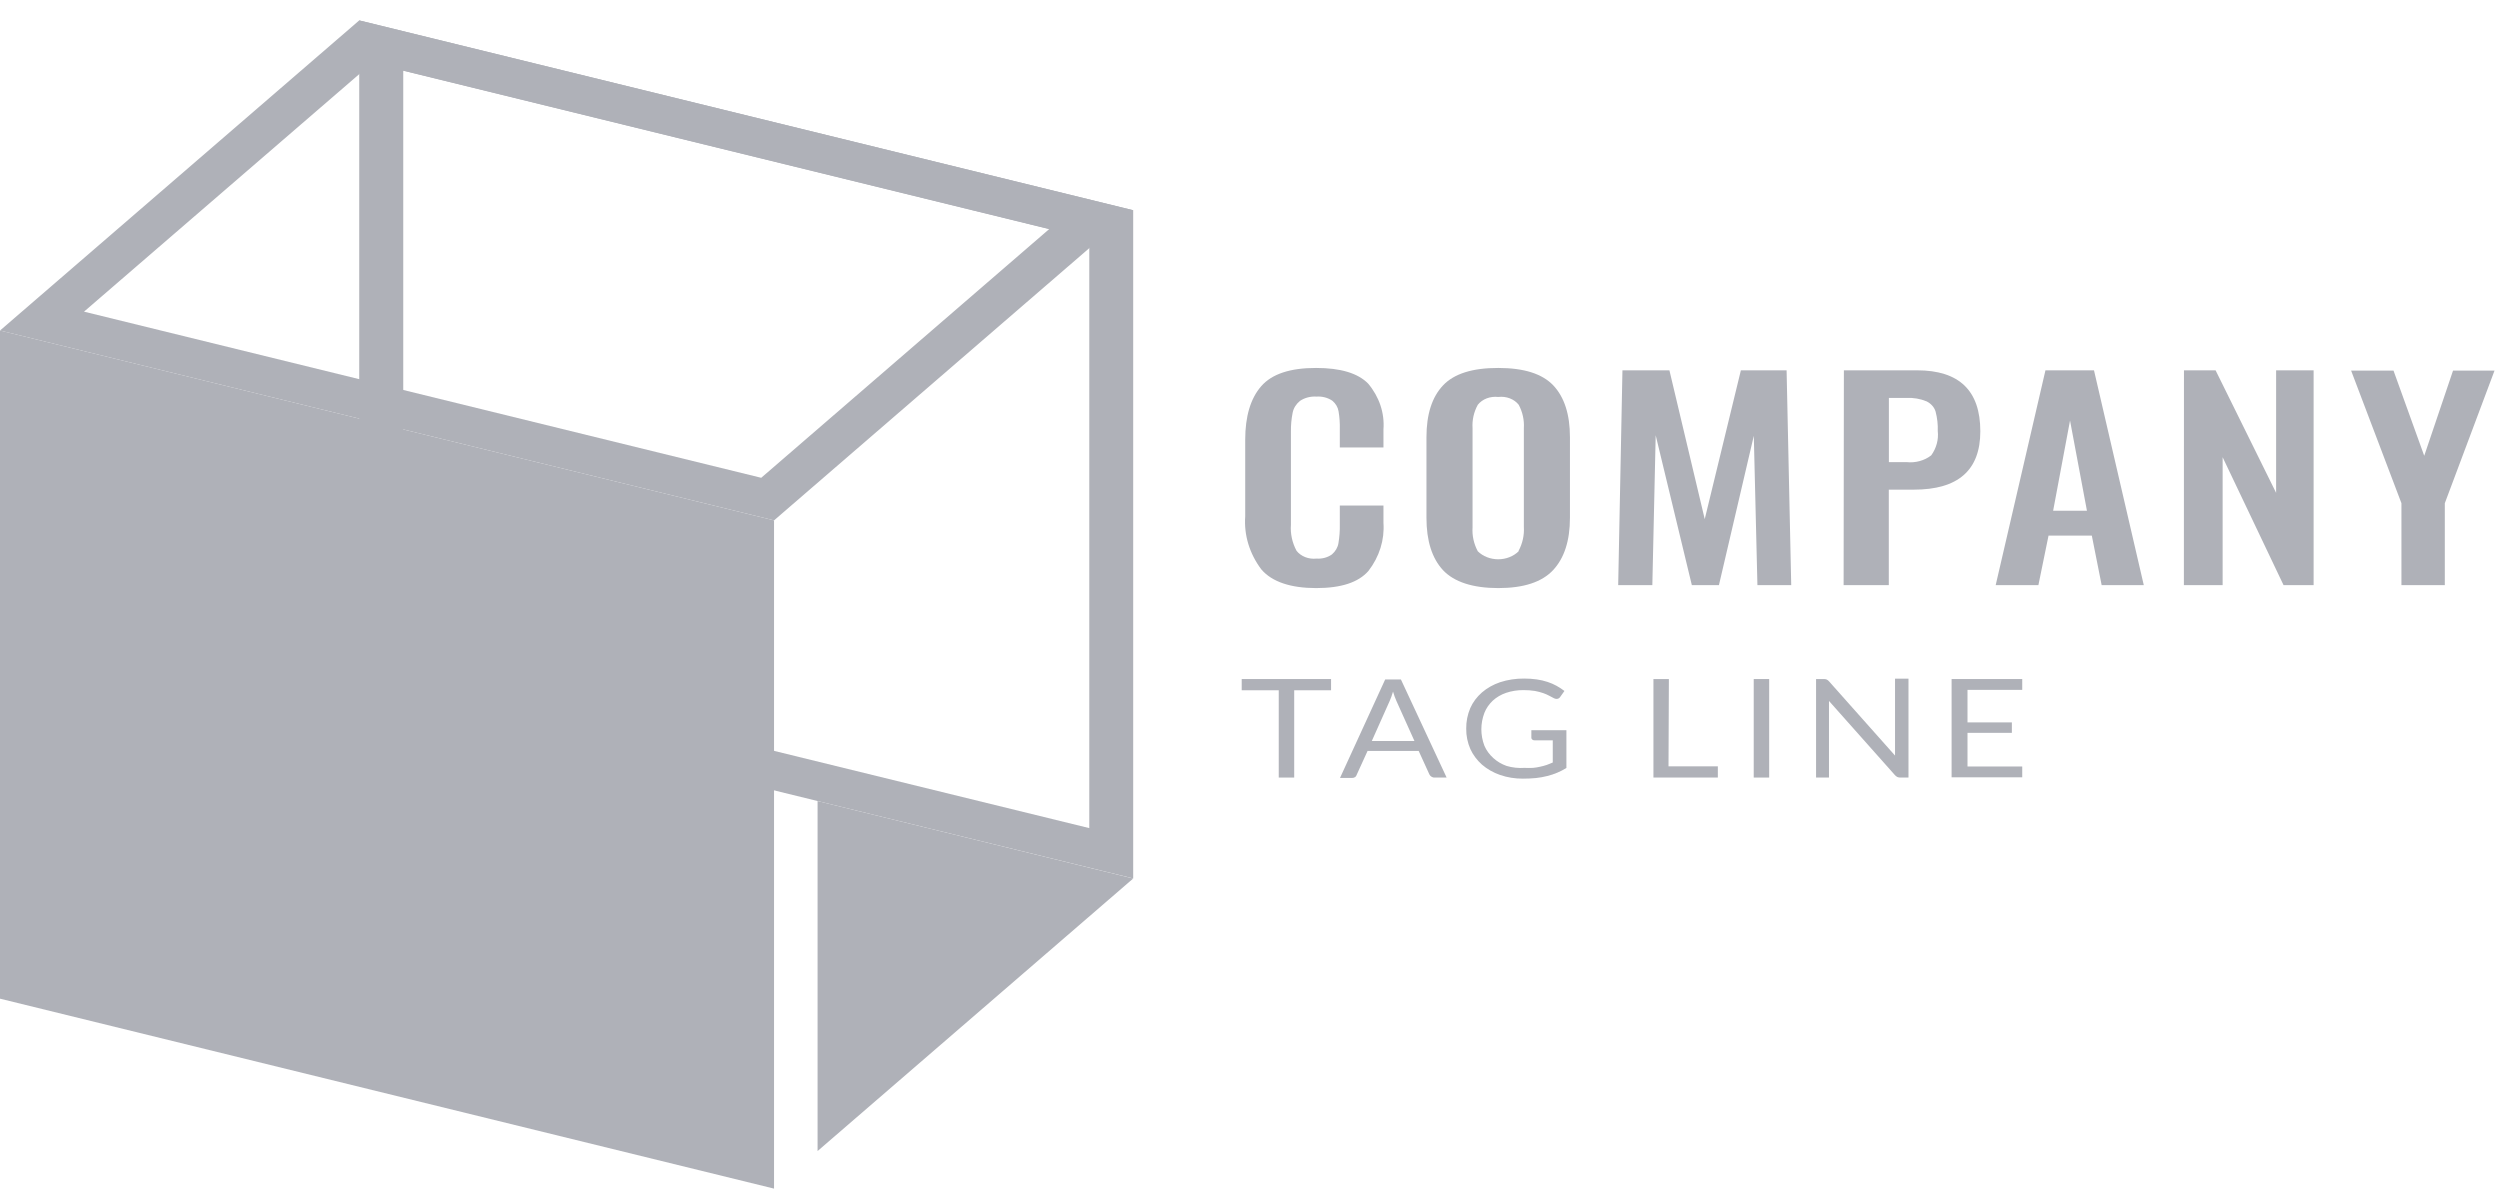
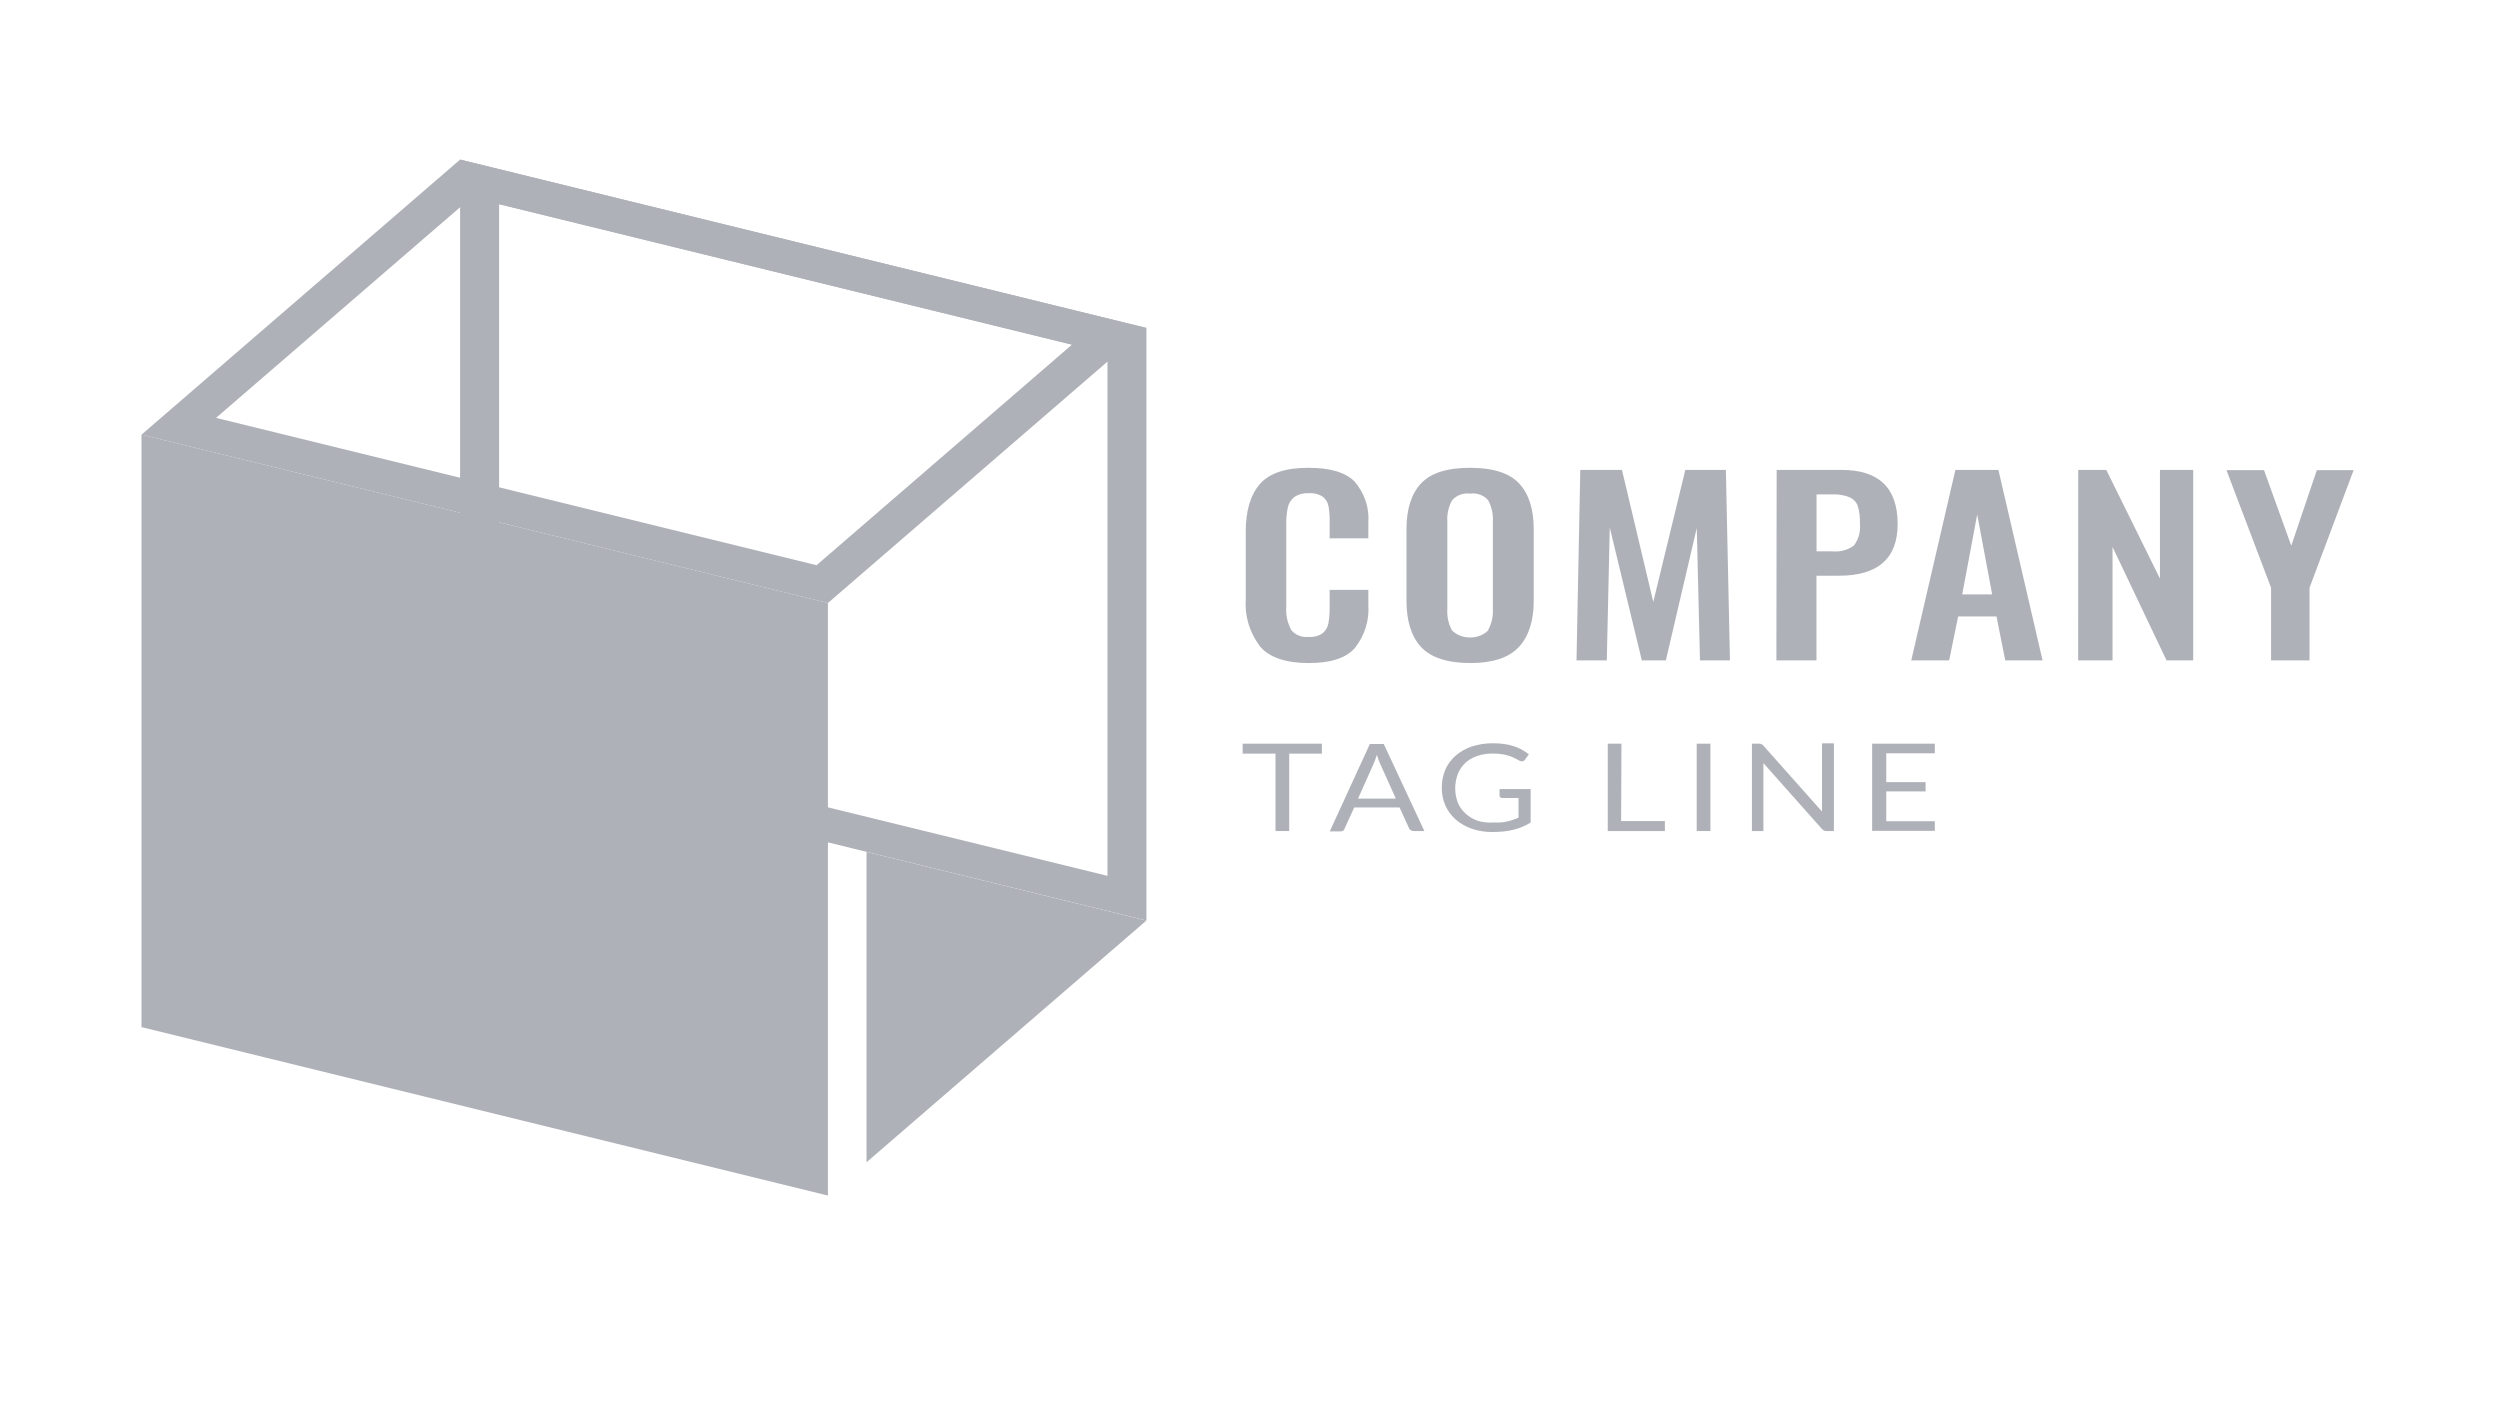
- <svg xmlns="http://www.w3.org/2000/svg" width="94" height="45" viewBox="0 0 94 45" fill="none">
-   <path d="M47.425 21.408C46.982 20.818 46.77 20.121 46.82 19.42V16.536C46.82 15.653 47.021 14.981 47.422 14.521C47.822 14.062 48.511 13.833 49.487 13.835C50.404 13.835 51.056 14.031 51.441 14.422C51.861 14.921 52.065 15.531 52.018 16.146V16.824H50.377V16.137C50.383 15.913 50.367 15.688 50.33 15.466C50.306 15.314 50.223 15.173 50.095 15.067C49.927 14.953 49.715 14.897 49.501 14.912C49.276 14.897 49.053 14.956 48.876 15.076C48.733 15.194 48.637 15.348 48.604 15.516C48.557 15.751 48.535 15.99 48.539 16.229V19.728C48.513 20.065 48.586 20.403 48.75 20.71C48.831 20.814 48.945 20.896 49.077 20.948C49.21 21 49.356 21.019 49.501 21.003C49.711 21.018 49.919 20.962 50.082 20.845C50.215 20.73 50.301 20.581 50.326 20.42C50.364 20.188 50.382 19.953 50.377 19.719V19.009H52.018V19.657C52.064 20.299 51.865 20.936 51.451 21.47C51.074 21.898 50.431 22.112 49.487 22.112C48.543 22.112 47.829 21.883 47.425 21.408Z" fill="#AFB1B8" />
-   <path d="M54.257 21.438C53.842 20.989 53.635 20.335 53.635 19.47V16.437C53.635 15.58 53.842 14.932 54.257 14.492C54.671 14.052 55.364 13.833 56.336 13.835C57.301 13.835 57.99 14.054 58.405 14.492C58.819 14.932 59.03 15.58 59.03 16.437V19.47C59.03 20.326 58.819 20.983 58.398 21.435C57.977 21.886 57.291 22.112 56.336 22.112C55.381 22.112 54.675 21.883 54.257 21.438ZM57.1 20.71C57.249 20.429 57.316 20.121 57.297 19.813V16.099C57.316 15.797 57.25 15.495 57.104 15.22C57.02 15.113 56.904 15.03 56.769 14.978C56.633 14.926 56.483 14.908 56.336 14.926C56.188 14.909 56.038 14.927 55.902 14.978C55.766 15.03 55.649 15.114 55.565 15.22C55.415 15.494 55.348 15.796 55.368 16.099V19.83C55.347 20.139 55.415 20.447 55.565 20.728C55.66 20.822 55.779 20.898 55.911 20.95C56.043 21.002 56.187 21.029 56.333 21.029C56.478 21.029 56.622 21.002 56.754 20.95C56.887 20.898 57.005 20.822 57.1 20.728V20.71Z" fill="#AFB1B8" />
-   <path d="M61.004 13.924H62.77L64.098 19.519L65.457 13.924H67.176L67.35 22H66.079L65.943 16.387L64.632 22H63.613L62.254 16.366L62.128 22H60.844L61.004 13.924Z" fill="#AFB1B8" />
-   <path d="M69.33 13.924H72.082C73.667 13.924 74.46 14.688 74.46 16.217C74.46 17.681 73.625 18.413 71.956 18.411H71.019V22H69.32L69.33 13.924ZM71.681 17.375C71.849 17.394 72.019 17.381 72.181 17.336C72.342 17.292 72.49 17.219 72.615 17.12C72.81 16.848 72.896 16.527 72.86 16.208C72.869 15.962 72.841 15.715 72.778 15.475C72.754 15.395 72.712 15.319 72.653 15.253C72.595 15.187 72.522 15.132 72.439 15.091C72.203 14.993 71.942 14.949 71.681 14.962H71.022V17.375H71.681Z" fill="#AFB1B8" />
-   <path d="M76.909 13.924H78.734L80.606 22H79.022L78.652 20.138H77.025L76.644 22H75.038L76.909 13.924ZM78.469 19.203L77.833 15.812L77.198 19.203H78.469Z" fill="#AFB1B8" />
-   <path d="M82.117 13.924H83.306L85.582 18.531V13.924H86.992V22H85.861L83.571 17.191V22H82.114L82.117 13.924Z" fill="#AFB1B8" />
-   <path d="M90.294 18.921L88.402 13.935H89.996L91.151 17.138L92.234 13.935H93.794L91.925 18.921V22H90.294V18.921Z" fill="#AFB1B8" />
-   <path d="M50.048 25.532V25.954H48.662V29.236H48.081V25.954H46.688V25.532H50.048Z" fill="#AFB1B8" />
-   <path d="M54.393 29.236H53.944C53.899 29.239 53.854 29.226 53.819 29.201C53.785 29.179 53.759 29.15 53.744 29.116L53.343 28.236H51.42L51.019 29.116C51.008 29.153 50.987 29.187 50.958 29.216C50.922 29.24 50.878 29.253 50.832 29.251H50.384L52.083 25.547H52.674L54.393 29.236ZM51.58 27.861H53.183L52.504 26.353C52.454 26.239 52.412 26.123 52.378 26.004C52.354 26.075 52.334 26.142 52.314 26.201L52.252 26.356L51.58 27.861Z" fill="#AFB1B8" />
-   <path d="M57.321 28.872C57.428 28.877 57.534 28.877 57.64 28.872C57.732 28.864 57.823 28.849 57.912 28.828C57.995 28.811 58.077 28.788 58.157 28.761C58.232 28.735 58.306 28.702 58.384 28.67V27.837H57.705C57.688 27.838 57.671 27.836 57.656 27.831C57.64 27.826 57.625 27.818 57.613 27.808C57.602 27.799 57.593 27.789 57.587 27.777C57.581 27.765 57.579 27.753 57.579 27.74V27.456H58.897V28.875C58.79 28.942 58.676 29.001 58.558 29.051C58.437 29.103 58.31 29.145 58.181 29.177C58.042 29.213 57.9 29.238 57.756 29.254C57.591 29.27 57.426 29.277 57.26 29.277C56.967 29.279 56.676 29.233 56.404 29.139C56.15 29.051 55.918 28.919 55.724 28.752C55.535 28.583 55.386 28.384 55.286 28.166C55.179 27.92 55.126 27.659 55.13 27.397C55.126 27.133 55.178 26.871 55.283 26.623C55.38 26.403 55.53 26.203 55.721 26.036C55.915 25.869 56.146 25.739 56.401 25.652C56.691 25.557 57 25.511 57.311 25.514C57.469 25.514 57.627 25.524 57.783 25.546C57.921 25.566 58.057 25.597 58.187 25.64C58.306 25.678 58.42 25.728 58.527 25.787C58.631 25.845 58.73 25.909 58.823 25.98L58.66 26.209C58.647 26.23 58.628 26.247 58.605 26.26C58.581 26.272 58.554 26.279 58.527 26.279C58.489 26.278 58.453 26.268 58.422 26.25C58.371 26.227 58.316 26.197 58.255 26.162C58.183 26.123 58.107 26.09 58.028 26.062C57.926 26.027 57.822 26 57.715 25.98C57.573 25.958 57.428 25.947 57.284 25.948C57.06 25.946 56.837 25.981 56.628 26.051C56.439 26.116 56.269 26.216 56.129 26.344C55.988 26.477 55.88 26.634 55.813 26.805C55.661 27.206 55.661 27.638 55.813 28.039C55.887 28.213 56.003 28.372 56.153 28.506C56.292 28.633 56.461 28.733 56.648 28.799C56.864 28.863 57.093 28.888 57.321 28.872Z" fill="#AFB1B8" />
-   <path d="M62.736 28.814H64.591V29.236H62.169V25.532H62.75L62.736 28.814Z" fill="#AFB1B8" />
-   <path d="M66.521 29.236H65.94V25.532H66.521V29.236Z" fill="#AFB1B8" />
-   <path d="M68.681 25.549C68.716 25.566 68.746 25.589 68.77 25.617L71.253 28.409C71.25 28.365 71.25 28.321 71.253 28.277C71.253 28.236 71.253 28.195 71.253 28.157V25.517H71.759V29.236H71.467C71.424 29.239 71.38 29.232 71.341 29.216C71.306 29.197 71.275 29.173 71.25 29.145L68.77 26.356C68.77 26.4 68.77 26.441 68.77 26.482C68.77 26.523 68.77 26.561 68.77 26.596V29.236H68.284V25.532H68.586C68.619 25.532 68.651 25.538 68.681 25.549Z" fill="#AFB1B8" />
-   <path d="M76.036 25.532V25.939H73.978V27.162H75.646V27.555H73.978V28.82H76.036V29.227H73.38V25.532H76.036Z" fill="#AFB1B8" />
-   <path d="M15.162 2.655L40.957 8.979V31.137L15.162 24.816V2.655ZM13.507 0.767V25.893L42.608 33.029V7.905L13.507 0.767Z" fill="#AFB1B8" />
-   <path d="M29.104 44.692L0 37.55V12.427L29.104 19.566V44.692Z" fill="#AFB1B8" />
-   <path d="M13.99 2.371L39.448 8.615L28.622 17.965L3.159 11.718L13.99 2.371ZM13.507 0.767L0 12.428L29.104 19.566L42.608 7.905L13.507 0.767Z" fill="#AFB1B8" />
-   <path d="M30.741 43.279L42.608 33.032L30.741 30.119V43.279Z" fill="#AFB1B8" />
+ <svg xmlns="http://www.w3.org/2000/svg" id="client6" fill="none" height="60" viewBox="0 0 106 60" width="106">
+   <g fill="#afb1b8">
+     <path d="m53.425 27.408c-.443-.59-.655-1.287-.605-1.989v-2.883c0-.884.2-1.556.601-2.015.401-.46 1.089-.688 2.066-.686.917 0 1.568.196 1.953.587.42.499.624 1.109.578 1.725v.678h-1.641v-.686c.006-.225-.01-.449-.048-.672-.024-.152-.106-.293-.234-.399-.169-.115-.381-.17-.595-.155-.225-.015-.448.044-.625.164-.143.118-.238.272-.272.44-.047.235-.069.474-.065.713v3.499c-.026.338.046.675.211.983.082.104.195.186.328.238.133.052.279.071.423.055.21.015.419-.042.581-.158.134-.115.22-.264.245-.425.038-.232.055-.467.051-.701v-.71h1.641v.648c.046.642-.153 1.278-.567 1.813-.377.428-1.019.642-1.964.642s-1.658-.229-2.062-.704z" />
+     <path d="m60.257 27.438c-.414-.449-.622-1.103-.622-1.968v-3.033c0-.856.207-1.505.622-1.945.414-.44 1.107-.659 2.079-.657.965 0 1.655.219 2.069.657.414.44.625 1.088.625 1.945v3.033c0 .856-.211 1.513-.632 1.965-.421.452-1.107.678-2.062.678-.955 0-1.661-.229-2.079-.675zm2.843-.727c.148-.281.216-.589.197-.897v-3.713c.019-.302-.048-.605-.194-.88-.083-.106-.199-.19-.335-.242-.136-.052-.286-.07-.433-.051-.147-.018-.298 0-.434.052s-.253.135-.337.241c-.149.275-.217.577-.197.88v3.731c-.021.309.047.617.197.897.096.095.214.17.346.222.132.052.276.079.422.079.145 0 .289-.027.422-.079.132-.052.251-.128.346-.222z" />
+     <path d="m67.004 19.924h1.767l1.328 5.596 1.359-5.596h1.719l.173 8.077h-1.271l-.136-5.613-1.311 5.613h-1.019l-1.359-5.634-.126 5.634h-1.284z" />
+     <path d="m75.33 19.924h2.752c1.585 0 2.378.764 2.378 2.293 0 1.464-.835 2.196-2.504 2.194h-.938v3.59h-1.699zm2.351 3.452c.168.018.338.005.499-.039.161-.044.31-.118.435-.216.195-.273.281-.593.245-.912.009-.246-.018-.493-.082-.733-.024-.08-.067-.156-.125-.222-.058-.066-.131-.121-.215-.163-.236-.098-.496-.142-.757-.129h-.659v2.414z" />
+     <path d="m82.909 19.924h1.824l1.872 8.077h-1.583l-.37-1.862h-1.627l-.381 1.862h-1.607zm1.559 5.279-.635-3.39-.635 3.39z" />
+     <path d="m88.117 19.924h1.189l2.276 4.607v-4.607h1.41v8.077h-1.131l-2.29-4.81v4.81h-1.457z" />
+     <path d="m96.294 24.921-1.892-4.986h1.593l1.155 3.203 1.084-3.203h1.559l-1.869 4.986v3.079h-1.631z" />
+     <path d="m56.048 31.532v.422h-1.386v3.282h-.581v-3.282h-1.393v-.422z" />
+     <path d="m60.393 35.236h-.449c-.045.003-.09-.01-.126-.035-.034-.021-.06-.051-.075-.085l-.401-.88h-1.923l-.401.88c-.011.037-.032.071-.061.1-.035.025-.08.037-.126.035h-.449l1.699-3.704h.591zm-2.813-1.375h1.604l-.679-1.508c-.05-.114-.092-.231-.126-.349-.024.07-.044.138-.065.197l-.061.155z" />
+     <path d="m63.321 34.872c.106.005.213.005.319 0 .092-.008.183-.023.272-.044.083-.018.165-.04.245-.068.075-.026.149-.059.228-.091v-.833h-.679c-.017.001-.034-.001-.049-.006-.016-.005-.03-.013-.042-.023-.011-.008-.02-.019-.026-.03s-.009-.024-.008-.037v-.284h1.318v1.42c-.108.066-.221.125-.34.176-.121.052-.247.094-.377.126-.139.035-.281.061-.425.076-.165.016-.33.024-.496.023-.293.002-.584-.045-.856-.138-.254-.088-.485-.22-.679-.387-.189-.169-.338-.368-.438-.587-.107-.246-.16-.506-.156-.768-.004-.264.048-.526.153-.774.098-.22.247-.419.438-.587.194-.167.425-.297.679-.384.291-.095.6-.141.91-.138.158-0.0.316.011.472.032.138.019.274.051.404.094.119.038.233.088.34.147.104.058.203.123.296.194l-.163.229c-.013.021-.032.038-.055.051-.023.012-.05.019-.077.02-.038-.001-.074-.011-.105-.029-.051-.024-.105-.053-.167-.088-.072-.039-.148-.072-.228-.1-.101-.035-.206-.063-.312-.082-.142-.023-.287-.033-.431-.032-.224-.002-.447.033-.656.103-.189.066-.359.166-.499.293-.141.133-.248.29-.316.461-.152.401-.152.834 0 1.235.074.174.19.333.34.466.139.127.308.227.496.293.216.064.445.089.673.073z" />
+     <path d="m68.736 34.814h1.855v.422h-2.422v-3.704h.581z" />
+     <path d="m72.521 35.236h-.581v-3.704h.581z" />
+     <path d="m74.681 31.549c.035.017.065.04.088.068l2.483 2.792c-.003-.044-.003-.088 0-.132 0-.041 0-.082 0-.12v-2.64h.506v3.719h-.292c-.043.003-.087-.004-.126-.021-.035-.018-.066-.042-.092-.07l-2.48-2.789v.126.114 2.64h-.486v-3.705h.302c.033 0.0.065.006.095.018z" />
+     <path d="m82.036 31.532v.408h-2.059v1.223h1.668v.393h-1.668v1.264h2.059v.408h-2.657v-3.696z" />
+     <path d="m21.162 8.655 25.795 6.323v22.158l-25.795-6.32zm-1.654-1.889v25.126l29.101 7.136v-25.123z" />
+     <path d="m35.104 50.692-29.104-7.142v-25.123l29.104 7.139z" />
+     <path d="m19.99 8.371 25.459 6.244-10.827 9.35-25.462-6.247zm-.482-1.604-13.507 11.661 29.104 7.139 13.504-11.661z" />
+     <path d="m36.741 49.279 11.866-10.247-11.866-2.912z" />
+   </g>
</svg>
